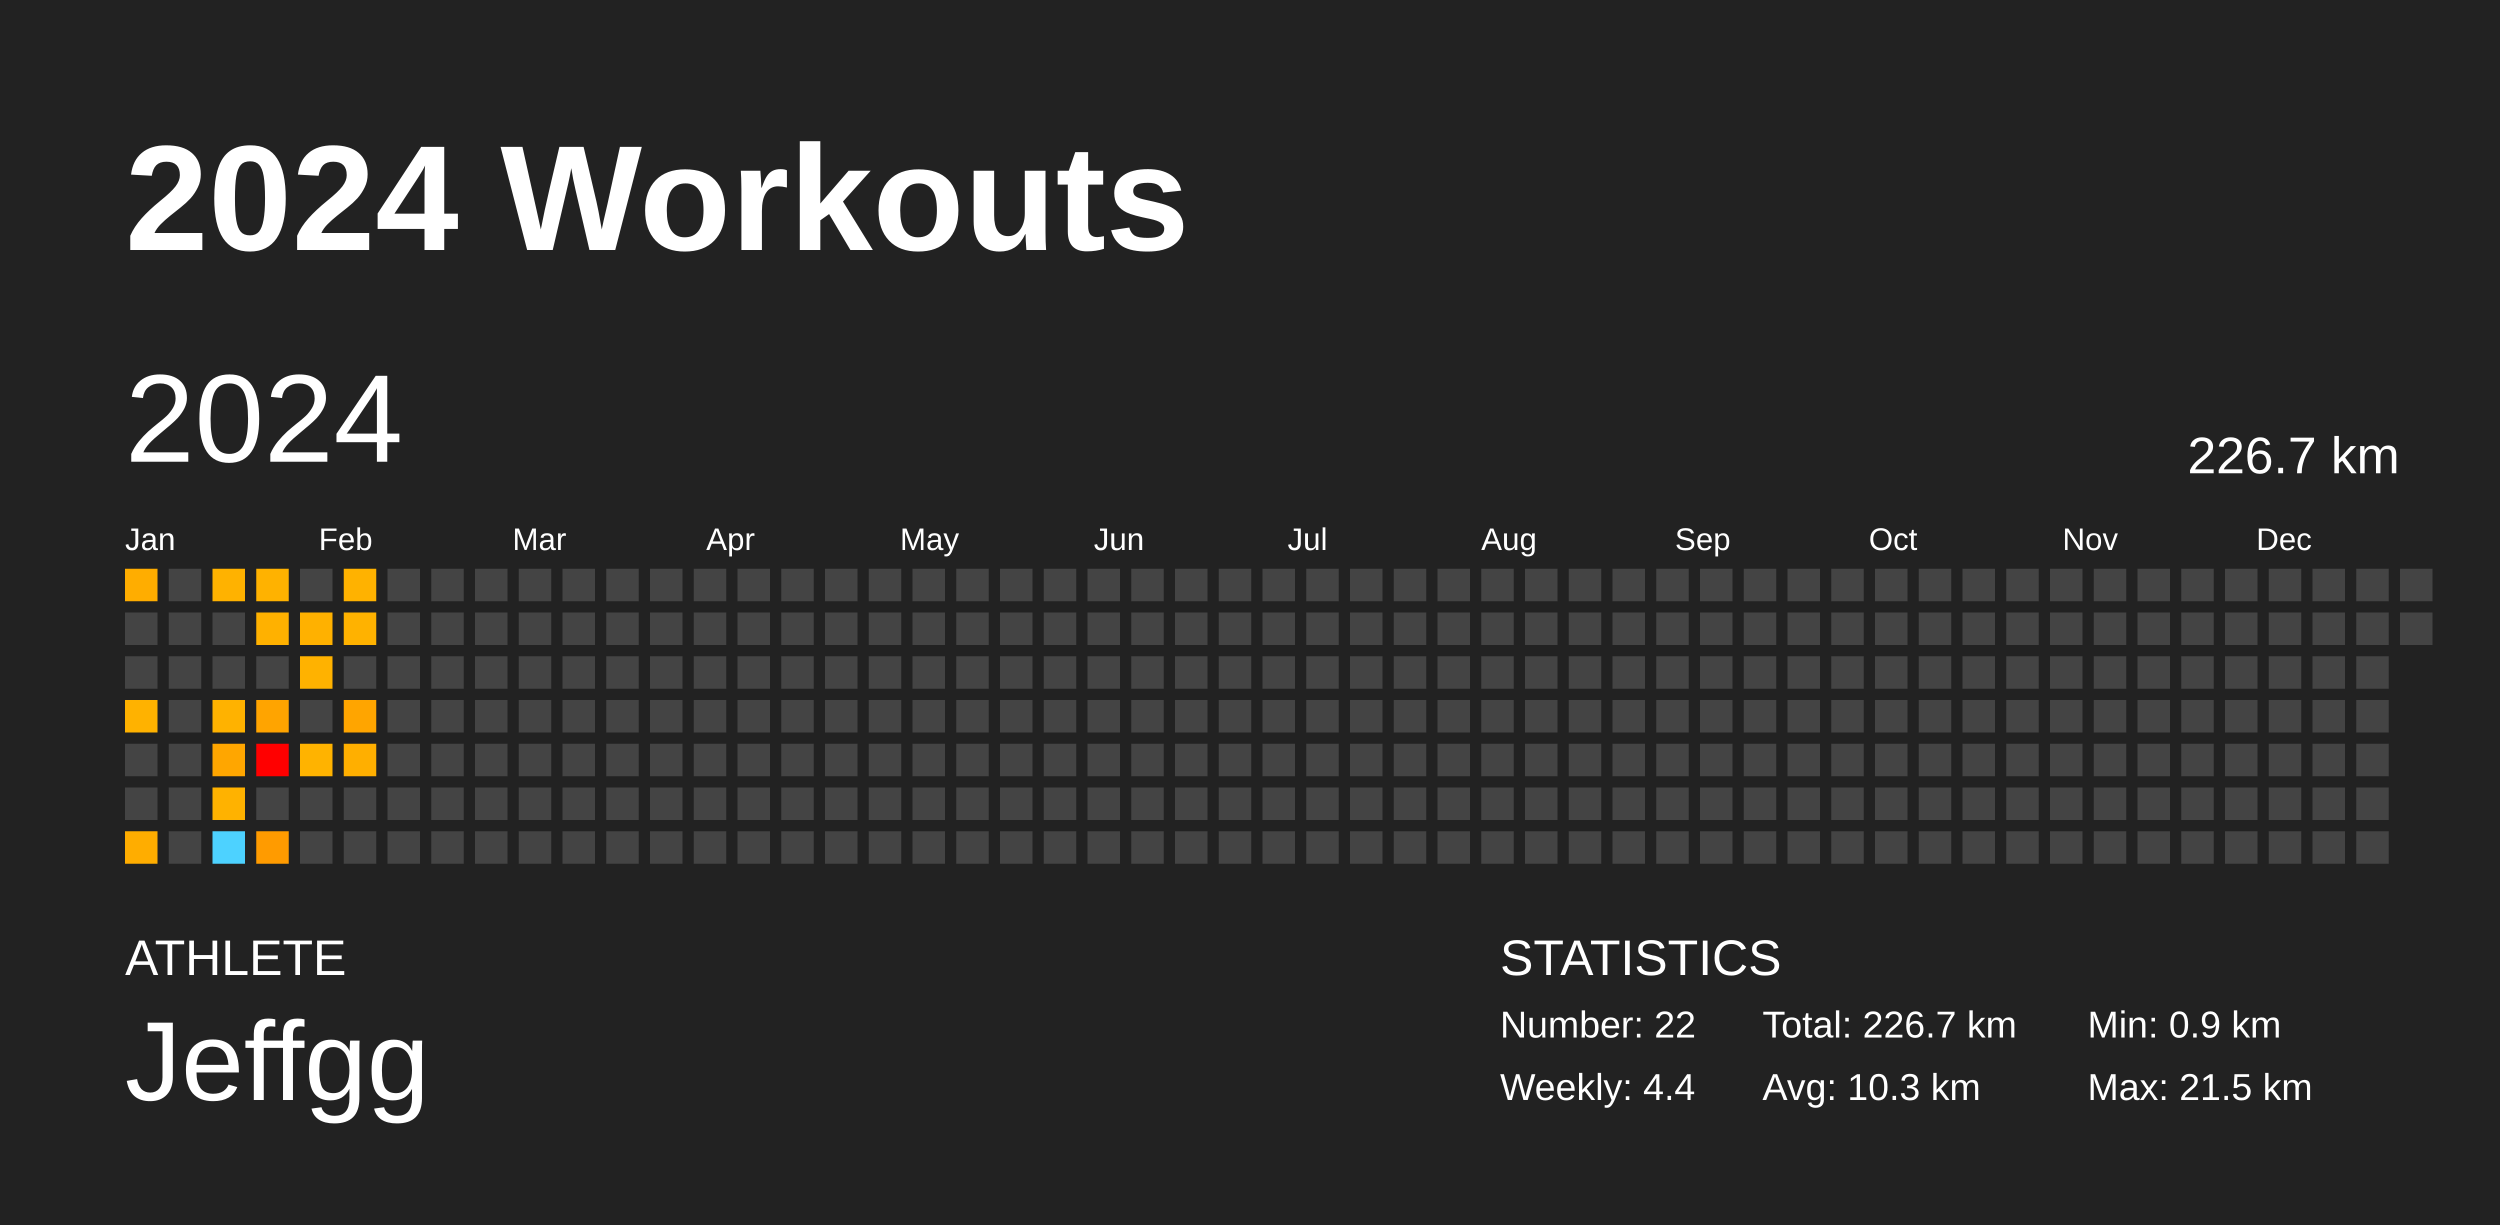
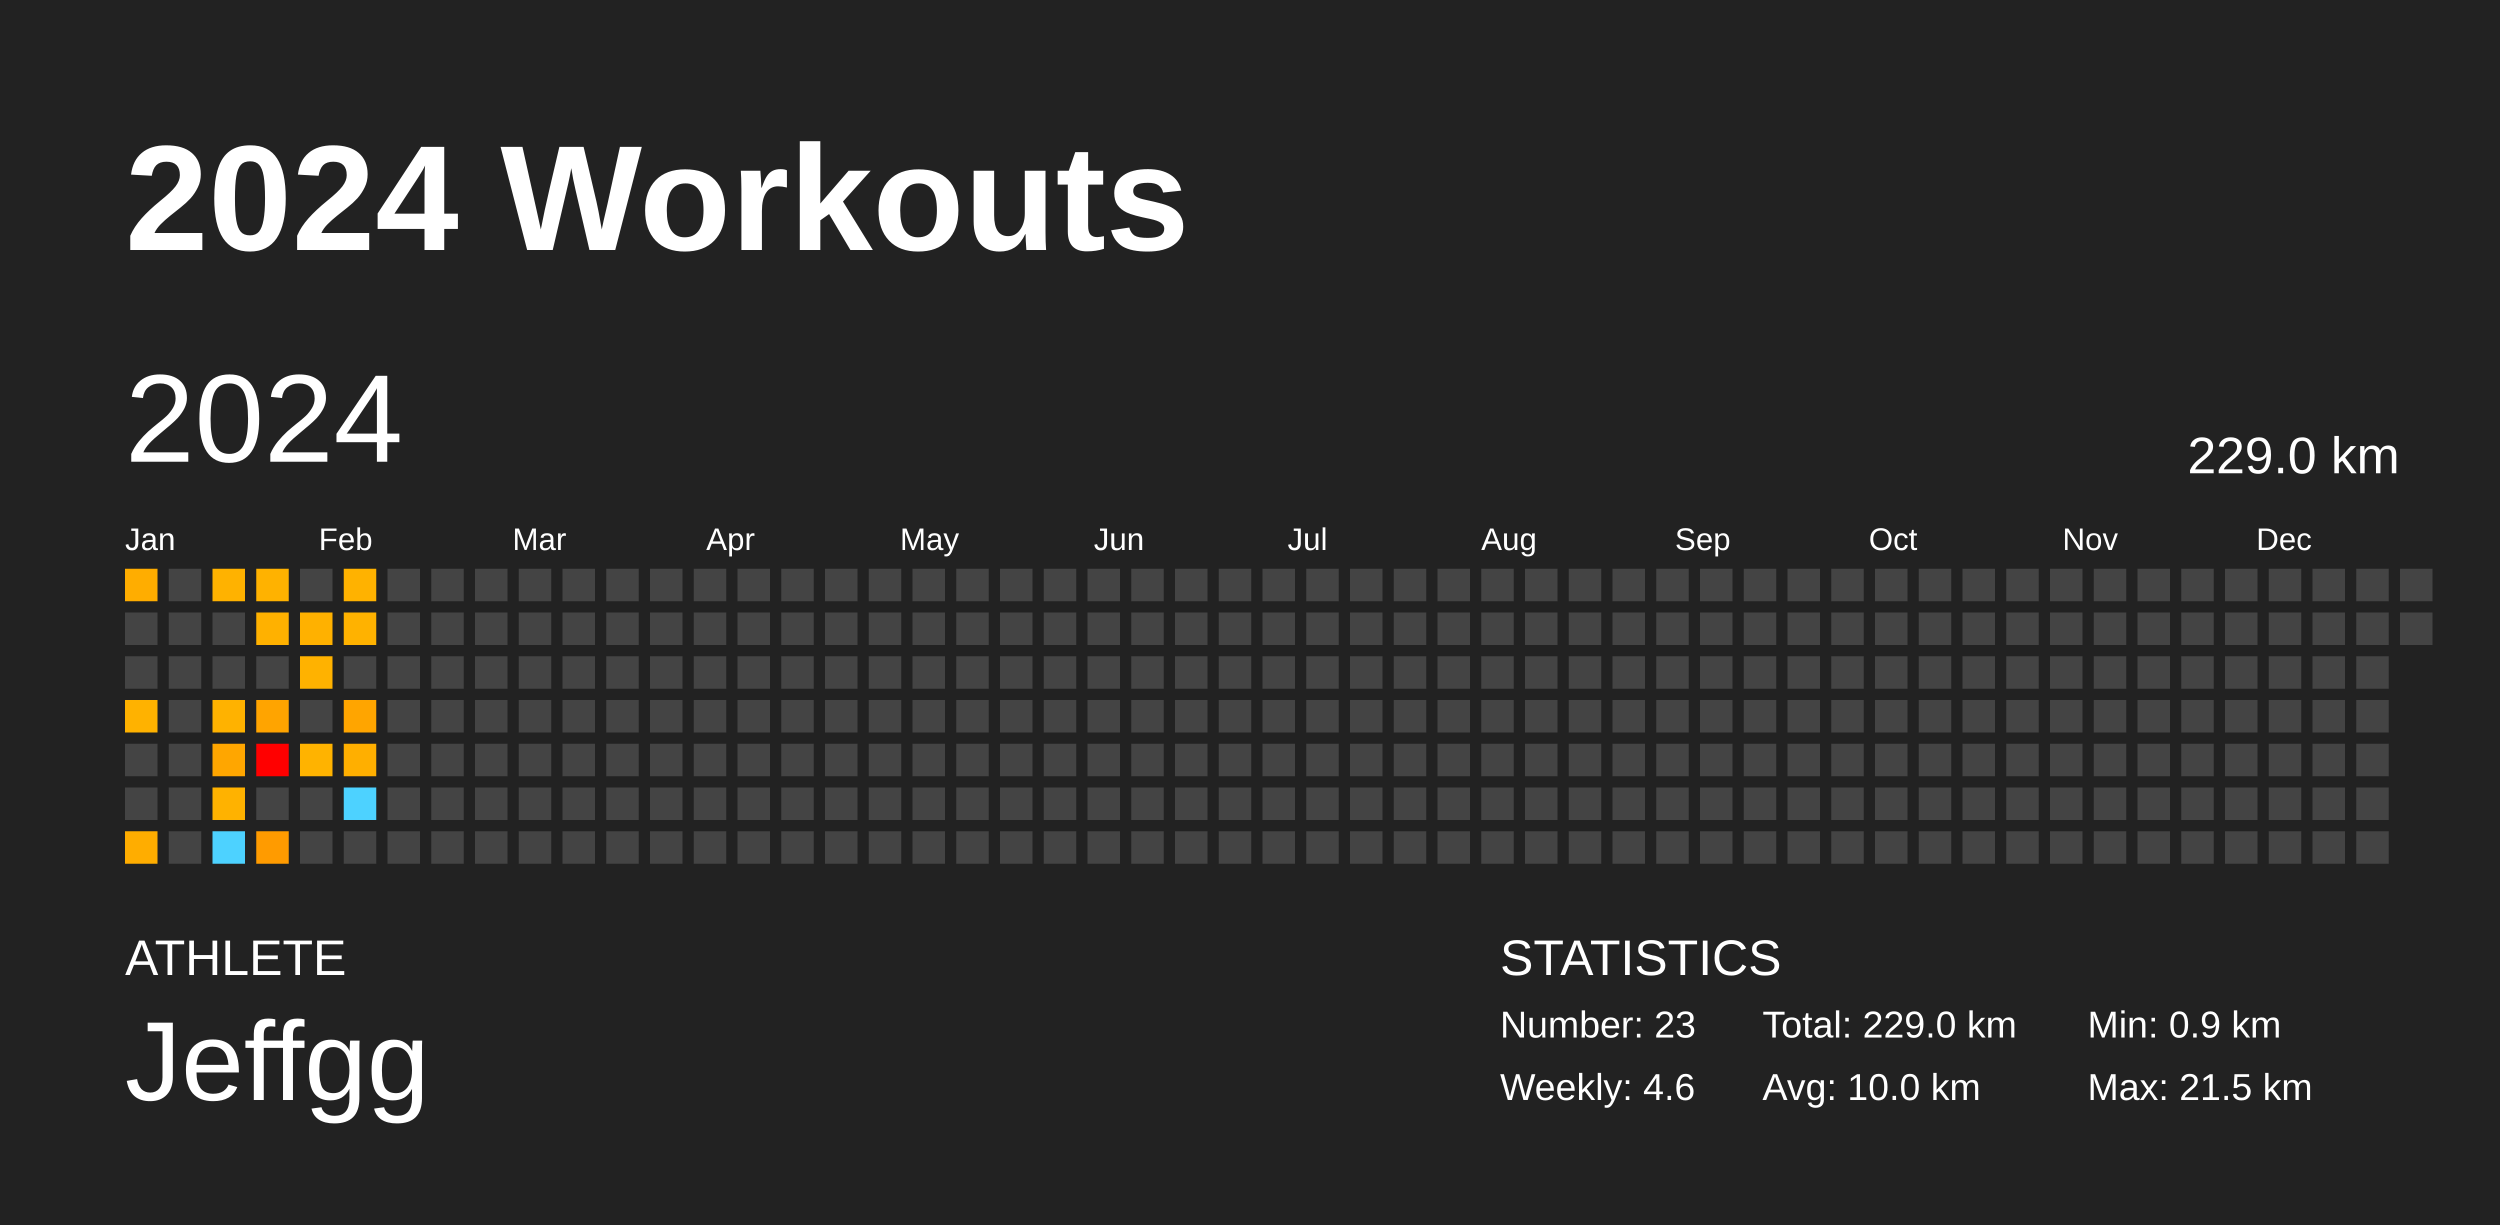
<svg xmlns="http://www.w3.org/2000/svg" baseProfile="full" height="98mm" version="1.1" viewBox="0,0,200,98" width="200mm">
  <defs />
  <rect fill="#222222" height="98" width="200" x="0" y="0" />
  <text fill="#FFFFFF" style="font-size:12px; font-family:Arial; font-weight:bold;" x="10" y="20">2024 Workouts</text>
  <text fill="#FFFFFF" style="font-size:4px; font-family:Arial" x="10" y="78">ATHLETE</text>
  <text fill="#FFFFFF" style="font-size:9px; font-family:Arial" x="10" y="88">Jeffgg</text>
  <text fill="#FFFFFF" style="font-size:4px; font-family:Arial" x="120" y="78">STATISTICS</text>
-   <text fill="#FFFFFF" style="font-size:3px; font-family:Arial" x="120" y="83">Number: 22</text>
-   <text fill="#FFFFFF" style="font-size:3px; font-family:Arial" x="120" y="88">Weekly: 4.4</text>
-   <text fill="#FFFFFF" style="font-size:3px; font-family:Arial" x="141" y="83">Total: 226.7 km</text>
-   <text fill="#FFFFFF" style="font-size:3px; font-family:Arial" x="141" y="88">Avg: 10.3 km</text>
+   <text fill="#FFFFFF" style="font-size:3px; font-family:Arial" x="120" y="83">Number: 23</text>
+   <text fill="#FFFFFF" style="font-size:3px; font-family:Arial" x="120" y="88">Weekly: 4.6</text>
+   <text fill="#FFFFFF" style="font-size:3px; font-family:Arial" x="141" y="83">Total: 229.0 km</text>
+   <text fill="#FFFFFF" style="font-size:3px; font-family:Arial" x="141" y="88">Avg: 10.0 km</text>
  <text fill="#FFFFFF" style="font-size:3px; font-family:Arial" x="167" y="83">Min: 0.9 km</text>
  <text fill="#FFFFFF" style="font-size:3px; font-family:Arial" x="167" y="88">Max: 21.5 km</text>
  <text dominant-baseline="hanging" fill="#FFFFFF" style="font-size:10.0px; font-family:Arial;" x="10" y="30">2024</text>
-   <text dominant-baseline="hanging" fill="#FFFFFF" style="font-size:4.125px; font-family:Arial;" x="175" y="35">226.7 km</text>
+   <text dominant-baseline="hanging" fill="#FFFFFF" style="font-size:4.125px; font-family:Arial;" x="175" y="35">229.0 km</text>
  <text fill="#FFFFFF" style="font-size:2.5px; font-family:Arial" x="10.0" y="44">Jan</text>
  <text fill="#FFFFFF" style="font-size:2.5px; font-family:Arial" x="25.5" y="44">Feb</text>
  <text fill="#FFFFFF" style="font-size:2.5px; font-family:Arial" x="41.0" y="44">Mar</text>
  <text fill="#FFFFFF" style="font-size:2.5px; font-family:Arial" x="56.5" y="44">Apr</text>
  <text fill="#FFFFFF" style="font-size:2.5px; font-family:Arial" x="72.0" y="44">May</text>
  <text fill="#FFFFFF" style="font-size:2.5px; font-family:Arial" x="87.5" y="44">Jun</text>
  <text fill="#FFFFFF" style="font-size:2.5px; font-family:Arial" x="103.0" y="44">Jul</text>
  <text fill="#FFFFFF" style="font-size:2.5px; font-family:Arial" x="118.5" y="44">Aug</text>
  <text fill="#FFFFFF" style="font-size:2.5px; font-family:Arial" x="134.0" y="44">Sep</text>
  <text fill="#FFFFFF" style="font-size:2.5px; font-family:Arial" x="149.5" y="44">Oct</text>
  <text fill="#FFFFFF" style="font-size:2.5px; font-family:Arial" x="165.0" y="44">Nov</text>
  <text fill="#FFFFFF" style="font-size:2.5px; font-family:Arial" x="180.5" y="44">Dec</text>
  <rect fill="#ffad00" height="2.6" width="2.6" x="10.0" y="45.5" />
  <rect fill="#444444" height="2.6" width="2.6" x="10.0" y="49.0" />
  <rect fill="#444444" height="2.6" width="2.6" x="10.0" y="52.5" />
  <rect fill="#ffb200" height="2.6" width="2.6" x="10.0" y="56.0" />
  <rect fill="#444444" height="2.6" width="2.6" x="10.0" y="59.5" />
  <rect fill="#444444" height="2.6" width="2.6" x="10.0" y="63.0" />
  <rect fill="#ffad00" height="2.6" width="2.6" x="10.0" y="66.5" />
  <rect fill="#444444" height="2.6" width="2.6" x="13.5" y="45.5" />
  <rect fill="#444444" height="2.6" width="2.6" x="13.5" y="49.0" />
  <rect fill="#444444" height="2.6" width="2.6" x="13.5" y="52.5" />
  <rect fill="#444444" height="2.6" width="2.6" x="13.5" y="56.0" />
  <rect fill="#444444" height="2.6" width="2.6" x="13.5" y="59.5" />
  <rect fill="#444444" height="2.6" width="2.6" x="13.5" y="63.0" />
  <rect fill="#444444" height="2.6" width="2.6" x="13.5" y="66.5" />
  <rect fill="#ffb200" height="2.6" width="2.6" x="17.0" y="45.5" />
  <rect fill="#444444" height="2.6" width="2.6" x="17.0" y="49.0" />
  <rect fill="#444444" height="2.6" width="2.6" x="17.0" y="52.5" />
  <rect fill="#ffb200" height="2.6" width="2.6" x="17.0" y="56.0" />
  <rect fill="#ffa600" height="2.6" width="2.6" x="17.0" y="59.5" />
  <rect fill="#ffb200" height="2.6" width="2.6" x="17.0" y="63.0" />
  <rect fill="#4dd2ff" height="2.6" width="2.6" x="17.0" y="66.5" />
  <rect fill="#ffb200" height="2.6" width="2.6" x="20.5" y="45.5" />
  <rect fill="#ffb100" height="2.6" width="2.6" x="20.5" y="49.0" />
  <rect fill="#444444" height="2.6" width="2.6" x="20.5" y="52.5" />
  <rect fill="#ffa400" height="2.6" width="2.6" x="20.5" y="56.0" />
  <rect fill="red" height="2.6" width="2.6" x="20.5" y="59.5" />
  <rect fill="#444444" height="2.6" width="2.6" x="20.5" y="63.0" />
  <rect fill="#ff9b00" height="2.6" width="2.6" x="20.5" y="66.5" />
  <rect fill="#444444" height="2.6" width="2.6" x="24.0" y="45.5" />
  <rect fill="#ffb100" height="2.6" width="2.6" x="24.0" y="49.0" />
  <rect fill="#ffb200" height="2.6" width="2.6" x="24.0" y="52.5" />
  <rect fill="#444444" height="2.6" width="2.6" x="24.0" y="56.0" />
  <rect fill="#ffb300" height="2.6" width="2.6" x="24.0" y="59.5" />
  <rect fill="#444444" height="2.6" width="2.6" x="24.0" y="63.0" />
  <rect fill="#444444" height="2.6" width="2.6" x="24.0" y="66.5" />
  <rect fill="#ffb200" height="2.6" width="2.6" x="27.5" y="45.5" />
  <rect fill="#ffb200" height="2.6" width="2.6" x="27.5" y="49.0" />
  <rect fill="#444444" height="2.6" width="2.6" x="27.5" y="52.5" />
  <rect fill="#ffa500" height="2.6" width="2.6" x="27.5" y="56.0" />
  <rect fill="#ffaf00" height="2.6" width="2.6" x="27.5" y="59.5" />
-   <rect fill="#444444" height="2.6" width="2.6" x="27.5" y="63.0" />
+   <rect fill="#4dd2ff" height="2.6" width="2.6" x="27.5" y="63.0" />
  <rect fill="#444444" height="2.6" width="2.6" x="27.5" y="66.5" />
  <rect fill="#444444" height="2.6" width="2.6" x="31.0" y="45.5" />
  <rect fill="#444444" height="2.6" width="2.6" x="31.0" y="49.0" />
  <rect fill="#444444" height="2.6" width="2.6" x="31.0" y="52.5" />
  <rect fill="#444444" height="2.6" width="2.6" x="31.0" y="56.0" />
  <rect fill="#444444" height="2.6" width="2.6" x="31.0" y="59.5" />
  <rect fill="#444444" height="2.6" width="2.6" x="31.0" y="63.0" />
  <rect fill="#444444" height="2.6" width="2.6" x="31.0" y="66.5" />
  <rect fill="#444444" height="2.6" width="2.6" x="34.5" y="45.5" />
  <rect fill="#444444" height="2.6" width="2.6" x="34.5" y="49.0" />
  <rect fill="#444444" height="2.6" width="2.6" x="34.5" y="52.5" />
  <rect fill="#444444" height="2.6" width="2.6" x="34.5" y="56.0" />
  <rect fill="#444444" height="2.6" width="2.6" x="34.5" y="59.5" />
  <rect fill="#444444" height="2.6" width="2.6" x="34.5" y="63.0" />
  <rect fill="#444444" height="2.6" width="2.6" x="34.5" y="66.5" />
  <rect fill="#444444" height="2.6" width="2.6" x="38.0" y="45.5" />
  <rect fill="#444444" height="2.6" width="2.6" x="38.0" y="49.0" />
  <rect fill="#444444" height="2.6" width="2.6" x="38.0" y="52.5" />
  <rect fill="#444444" height="2.6" width="2.6" x="38.0" y="56.0" />
  <rect fill="#444444" height="2.6" width="2.6" x="38.0" y="59.5" />
  <rect fill="#444444" height="2.6" width="2.6" x="38.0" y="63.0" />
  <rect fill="#444444" height="2.6" width="2.6" x="38.0" y="66.5" />
  <rect fill="#444444" height="2.6" width="2.6" x="41.5" y="45.5" />
  <rect fill="#444444" height="2.6" width="2.6" x="41.5" y="49.0" />
  <rect fill="#444444" height="2.6" width="2.6" x="41.5" y="52.5" />
  <rect fill="#444444" height="2.6" width="2.6" x="41.5" y="56.0" />
  <rect fill="#444444" height="2.6" width="2.6" x="41.5" y="59.5" />
  <rect fill="#444444" height="2.6" width="2.6" x="41.5" y="63.0" />
  <rect fill="#444444" height="2.6" width="2.6" x="41.5" y="66.5" />
  <rect fill="#444444" height="2.6" width="2.6" x="45.0" y="45.5" />
  <rect fill="#444444" height="2.6" width="2.6" x="45.0" y="49.0" />
  <rect fill="#444444" height="2.6" width="2.6" x="45.0" y="52.5" />
  <rect fill="#444444" height="2.6" width="2.6" x="45.0" y="56.0" />
  <rect fill="#444444" height="2.6" width="2.6" x="45.0" y="59.5" />
  <rect fill="#444444" height="2.6" width="2.6" x="45.0" y="63.0" />
  <rect fill="#444444" height="2.6" width="2.6" x="45.0" y="66.5" />
  <rect fill="#444444" height="2.6" width="2.6" x="48.5" y="45.5" />
  <rect fill="#444444" height="2.6" width="2.6" x="48.5" y="49.0" />
  <rect fill="#444444" height="2.6" width="2.6" x="48.5" y="52.5" />
  <rect fill="#444444" height="2.6" width="2.6" x="48.5" y="56.0" />
  <rect fill="#444444" height="2.6" width="2.6" x="48.5" y="59.5" />
  <rect fill="#444444" height="2.6" width="2.6" x="48.5" y="63.0" />
  <rect fill="#444444" height="2.6" width="2.6" x="48.5" y="66.5" />
  <rect fill="#444444" height="2.6" width="2.6" x="52.0" y="45.5" />
  <rect fill="#444444" height="2.6" width="2.6" x="52.0" y="49.0" />
  <rect fill="#444444" height="2.6" width="2.6" x="52.0" y="52.5" />
  <rect fill="#444444" height="2.6" width="2.6" x="52.0" y="56.0" />
  <rect fill="#444444" height="2.6" width="2.6" x="52.0" y="59.5" />
  <rect fill="#444444" height="2.6" width="2.6" x="52.0" y="63.0" />
  <rect fill="#444444" height="2.6" width="2.6" x="52.0" y="66.5" />
  <rect fill="#444444" height="2.6" width="2.6" x="55.5" y="45.5" />
  <rect fill="#444444" height="2.6" width="2.6" x="55.5" y="49.0" />
  <rect fill="#444444" height="2.6" width="2.6" x="55.5" y="52.5" />
  <rect fill="#444444" height="2.6" width="2.6" x="55.5" y="56.0" />
  <rect fill="#444444" height="2.6" width="2.6" x="55.5" y="59.5" />
  <rect fill="#444444" height="2.6" width="2.6" x="55.5" y="63.0" />
  <rect fill="#444444" height="2.6" width="2.6" x="55.5" y="66.5" />
  <rect fill="#444444" height="2.6" width="2.6" x="59.0" y="45.5" />
  <rect fill="#444444" height="2.6" width="2.6" x="59.0" y="49.0" />
  <rect fill="#444444" height="2.6" width="2.6" x="59.0" y="52.5" />
  <rect fill="#444444" height="2.6" width="2.6" x="59.0" y="56.0" />
  <rect fill="#444444" height="2.6" width="2.6" x="59.0" y="59.5" />
  <rect fill="#444444" height="2.6" width="2.6" x="59.0" y="63.0" />
  <rect fill="#444444" height="2.6" width="2.6" x="59.0" y="66.5" />
  <rect fill="#444444" height="2.6" width="2.6" x="62.5" y="45.5" />
  <rect fill="#444444" height="2.6" width="2.6" x="62.5" y="49.0" />
  <rect fill="#444444" height="2.6" width="2.6" x="62.5" y="52.5" />
  <rect fill="#444444" height="2.6" width="2.6" x="62.5" y="56.0" />
  <rect fill="#444444" height="2.6" width="2.6" x="62.5" y="59.5" />
  <rect fill="#444444" height="2.6" width="2.6" x="62.5" y="63.0" />
  <rect fill="#444444" height="2.6" width="2.6" x="62.5" y="66.5" />
  <rect fill="#444444" height="2.6" width="2.6" x="66.0" y="45.5" />
  <rect fill="#444444" height="2.6" width="2.6" x="66.0" y="49.0" />
  <rect fill="#444444" height="2.6" width="2.6" x="66.0" y="52.5" />
  <rect fill="#444444" height="2.6" width="2.6" x="66.0" y="56.0" />
  <rect fill="#444444" height="2.6" width="2.6" x="66.0" y="59.5" />
  <rect fill="#444444" height="2.6" width="2.6" x="66.0" y="63.0" />
  <rect fill="#444444" height="2.6" width="2.6" x="66.0" y="66.5" />
  <rect fill="#444444" height="2.6" width="2.6" x="69.5" y="45.5" />
  <rect fill="#444444" height="2.6" width="2.6" x="69.5" y="49.0" />
  <rect fill="#444444" height="2.6" width="2.6" x="69.5" y="52.5" />
  <rect fill="#444444" height="2.6" width="2.6" x="69.5" y="56.0" />
  <rect fill="#444444" height="2.6" width="2.6" x="69.5" y="59.5" />
  <rect fill="#444444" height="2.6" width="2.6" x="69.5" y="63.0" />
  <rect fill="#444444" height="2.6" width="2.6" x="69.5" y="66.5" />
  <rect fill="#444444" height="2.6" width="2.6" x="73.0" y="45.5" />
  <rect fill="#444444" height="2.6" width="2.6" x="73.0" y="49.0" />
  <rect fill="#444444" height="2.6" width="2.6" x="73.0" y="52.5" />
  <rect fill="#444444" height="2.6" width="2.6" x="73.0" y="56.0" />
  <rect fill="#444444" height="2.6" width="2.6" x="73.0" y="59.5" />
  <rect fill="#444444" height="2.6" width="2.6" x="73.0" y="63.0" />
  <rect fill="#444444" height="2.6" width="2.6" x="73.0" y="66.5" />
  <rect fill="#444444" height="2.6" width="2.6" x="76.5" y="45.5" />
  <rect fill="#444444" height="2.6" width="2.6" x="76.5" y="49.0" />
  <rect fill="#444444" height="2.6" width="2.6" x="76.5" y="52.5" />
  <rect fill="#444444" height="2.6" width="2.6" x="76.5" y="56.0" />
  <rect fill="#444444" height="2.6" width="2.6" x="76.5" y="59.5" />
  <rect fill="#444444" height="2.6" width="2.6" x="76.5" y="63.0" />
  <rect fill="#444444" height="2.6" width="2.6" x="76.5" y="66.5" />
  <rect fill="#444444" height="2.6" width="2.6" x="80.0" y="45.5" />
  <rect fill="#444444" height="2.6" width="2.6" x="80.0" y="49.0" />
  <rect fill="#444444" height="2.6" width="2.6" x="80.0" y="52.5" />
  <rect fill="#444444" height="2.6" width="2.6" x="80.0" y="56.0" />
  <rect fill="#444444" height="2.6" width="2.6" x="80.0" y="59.5" />
  <rect fill="#444444" height="2.6" width="2.6" x="80.0" y="63.0" />
  <rect fill="#444444" height="2.6" width="2.6" x="80.0" y="66.5" />
  <rect fill="#444444" height="2.6" width="2.6" x="83.5" y="45.5" />
  <rect fill="#444444" height="2.6" width="2.6" x="83.5" y="49.0" />
  <rect fill="#444444" height="2.6" width="2.6" x="83.5" y="52.5" />
  <rect fill="#444444" height="2.6" width="2.6" x="83.5" y="56.0" />
  <rect fill="#444444" height="2.6" width="2.6" x="83.5" y="59.5" />
  <rect fill="#444444" height="2.6" width="2.6" x="83.5" y="63.0" />
  <rect fill="#444444" height="2.6" width="2.6" x="83.5" y="66.5" />
  <rect fill="#444444" height="2.6" width="2.6" x="87.0" y="45.5" />
  <rect fill="#444444" height="2.6" width="2.6" x="87.0" y="49.0" />
  <rect fill="#444444" height="2.6" width="2.6" x="87.0" y="52.5" />
  <rect fill="#444444" height="2.6" width="2.6" x="87.0" y="56.0" />
  <rect fill="#444444" height="2.6" width="2.6" x="87.0" y="59.5" />
  <rect fill="#444444" height="2.6" width="2.6" x="87.0" y="63.0" />
  <rect fill="#444444" height="2.6" width="2.6" x="87.0" y="66.5" />
  <rect fill="#444444" height="2.6" width="2.6" x="90.5" y="45.5" />
  <rect fill="#444444" height="2.6" width="2.6" x="90.5" y="49.0" />
  <rect fill="#444444" height="2.6" width="2.6" x="90.5" y="52.5" />
  <rect fill="#444444" height="2.6" width="2.6" x="90.5" y="56.0" />
  <rect fill="#444444" height="2.6" width="2.6" x="90.5" y="59.5" />
  <rect fill="#444444" height="2.6" width="2.6" x="90.5" y="63.0" />
  <rect fill="#444444" height="2.6" width="2.6" x="90.5" y="66.5" />
  <rect fill="#444444" height="2.6" width="2.6" x="94.0" y="45.5" />
  <rect fill="#444444" height="2.6" width="2.6" x="94.0" y="49.0" />
  <rect fill="#444444" height="2.6" width="2.6" x="94.0" y="52.5" />
  <rect fill="#444444" height="2.6" width="2.6" x="94.0" y="56.0" />
  <rect fill="#444444" height="2.6" width="2.6" x="94.0" y="59.5" />
  <rect fill="#444444" height="2.6" width="2.6" x="94.0" y="63.0" />
  <rect fill="#444444" height="2.6" width="2.6" x="94.0" y="66.5" />
  <rect fill="#444444" height="2.6" width="2.6" x="97.5" y="45.5" />
  <rect fill="#444444" height="2.6" width="2.6" x="97.5" y="49.0" />
  <rect fill="#444444" height="2.6" width="2.6" x="97.5" y="52.5" />
  <rect fill="#444444" height="2.6" width="2.6" x="97.5" y="56.0" />
  <rect fill="#444444" height="2.6" width="2.6" x="97.5" y="59.5" />
  <rect fill="#444444" height="2.6" width="2.6" x="97.5" y="63.0" />
  <rect fill="#444444" height="2.6" width="2.6" x="97.5" y="66.5" />
  <rect fill="#444444" height="2.6" width="2.6" x="101.0" y="45.5" />
  <rect fill="#444444" height="2.6" width="2.6" x="101.0" y="49.0" />
  <rect fill="#444444" height="2.6" width="2.6" x="101.0" y="52.5" />
  <rect fill="#444444" height="2.6" width="2.6" x="101.0" y="56.0" />
  <rect fill="#444444" height="2.6" width="2.6" x="101.0" y="59.5" />
  <rect fill="#444444" height="2.6" width="2.6" x="101.0" y="63.0" />
  <rect fill="#444444" height="2.6" width="2.6" x="101.0" y="66.5" />
  <rect fill="#444444" height="2.6" width="2.6" x="104.5" y="45.5" />
  <rect fill="#444444" height="2.6" width="2.6" x="104.5" y="49.0" />
  <rect fill="#444444" height="2.6" width="2.6" x="104.5" y="52.5" />
  <rect fill="#444444" height="2.6" width="2.6" x="104.5" y="56.0" />
  <rect fill="#444444" height="2.6" width="2.6" x="104.5" y="59.5" />
  <rect fill="#444444" height="2.6" width="2.6" x="104.5" y="63.0" />
  <rect fill="#444444" height="2.6" width="2.6" x="104.5" y="66.5" />
  <rect fill="#444444" height="2.6" width="2.6" x="108.0" y="45.5" />
  <rect fill="#444444" height="2.6" width="2.6" x="108.0" y="49.0" />
  <rect fill="#444444" height="2.6" width="2.6" x="108.0" y="52.5" />
  <rect fill="#444444" height="2.6" width="2.6" x="108.0" y="56.0" />
  <rect fill="#444444" height="2.6" width="2.6" x="108.0" y="59.5" />
  <rect fill="#444444" height="2.6" width="2.6" x="108.0" y="63.0" />
  <rect fill="#444444" height="2.6" width="2.6" x="108.0" y="66.5" />
  <rect fill="#444444" height="2.6" width="2.6" x="111.5" y="45.5" />
  <rect fill="#444444" height="2.6" width="2.6" x="111.5" y="49.0" />
  <rect fill="#444444" height="2.6" width="2.6" x="111.5" y="52.5" />
  <rect fill="#444444" height="2.6" width="2.6" x="111.5" y="56.0" />
  <rect fill="#444444" height="2.6" width="2.6" x="111.5" y="59.5" />
  <rect fill="#444444" height="2.6" width="2.6" x="111.5" y="63.0" />
  <rect fill="#444444" height="2.6" width="2.6" x="111.5" y="66.5" />
  <rect fill="#444444" height="2.6" width="2.6" x="115.0" y="45.5" />
  <rect fill="#444444" height="2.6" width="2.6" x="115.0" y="49.0" />
  <rect fill="#444444" height="2.6" width="2.6" x="115.0" y="52.5" />
  <rect fill="#444444" height="2.6" width="2.6" x="115.0" y="56.0" />
  <rect fill="#444444" height="2.6" width="2.6" x="115.0" y="59.5" />
  <rect fill="#444444" height="2.6" width="2.6" x="115.0" y="63.0" />
  <rect fill="#444444" height="2.6" width="2.6" x="115.0" y="66.5" />
  <rect fill="#444444" height="2.6" width="2.6" x="118.5" y="45.5" />
  <rect fill="#444444" height="2.6" width="2.6" x="118.5" y="49.0" />
  <rect fill="#444444" height="2.6" width="2.6" x="118.5" y="52.5" />
  <rect fill="#444444" height="2.6" width="2.6" x="118.5" y="56.0" />
  <rect fill="#444444" height="2.6" width="2.6" x="118.5" y="59.5" />
  <rect fill="#444444" height="2.6" width="2.6" x="118.5" y="63.0" />
  <rect fill="#444444" height="2.6" width="2.6" x="118.5" y="66.5" />
  <rect fill="#444444" height="2.6" width="2.6" x="122.0" y="45.5" />
  <rect fill="#444444" height="2.6" width="2.6" x="122.0" y="49.0" />
  <rect fill="#444444" height="2.6" width="2.6" x="122.0" y="52.5" />
  <rect fill="#444444" height="2.6" width="2.6" x="122.0" y="56.0" />
  <rect fill="#444444" height="2.6" width="2.6" x="122.0" y="59.5" />
  <rect fill="#444444" height="2.6" width="2.6" x="122.0" y="63.0" />
  <rect fill="#444444" height="2.6" width="2.6" x="122.0" y="66.5" />
  <rect fill="#444444" height="2.6" width="2.6" x="125.5" y="45.5" />
  <rect fill="#444444" height="2.6" width="2.6" x="125.5" y="49.0" />
  <rect fill="#444444" height="2.6" width="2.6" x="125.5" y="52.5" />
  <rect fill="#444444" height="2.6" width="2.6" x="125.5" y="56.0" />
  <rect fill="#444444" height="2.6" width="2.6" x="125.5" y="59.5" />
  <rect fill="#444444" height="2.6" width="2.6" x="125.5" y="63.0" />
  <rect fill="#444444" height="2.6" width="2.6" x="125.5" y="66.5" />
  <rect fill="#444444" height="2.6" width="2.6" x="129.0" y="45.5" />
  <rect fill="#444444" height="2.6" width="2.6" x="129.0" y="49.0" />
  <rect fill="#444444" height="2.6" width="2.6" x="129.0" y="52.5" />
  <rect fill="#444444" height="2.6" width="2.6" x="129.0" y="56.0" />
  <rect fill="#444444" height="2.6" width="2.6" x="129.0" y="59.5" />
  <rect fill="#444444" height="2.6" width="2.6" x="129.0" y="63.0" />
  <rect fill="#444444" height="2.6" width="2.6" x="129.0" y="66.5" />
  <rect fill="#444444" height="2.6" width="2.6" x="132.5" y="45.5" />
  <rect fill="#444444" height="2.6" width="2.6" x="132.5" y="49.0" />
  <rect fill="#444444" height="2.6" width="2.6" x="132.5" y="52.5" />
  <rect fill="#444444" height="2.6" width="2.6" x="132.5" y="56.0" />
  <rect fill="#444444" height="2.6" width="2.6" x="132.5" y="59.5" />
  <rect fill="#444444" height="2.6" width="2.6" x="132.5" y="63.0" />
  <rect fill="#444444" height="2.6" width="2.6" x="132.5" y="66.5" />
  <rect fill="#444444" height="2.6" width="2.6" x="136.0" y="45.5" />
  <rect fill="#444444" height="2.6" width="2.6" x="136.0" y="49.0" />
  <rect fill="#444444" height="2.6" width="2.6" x="136.0" y="52.5" />
  <rect fill="#444444" height="2.6" width="2.6" x="136.0" y="56.0" />
  <rect fill="#444444" height="2.6" width="2.6" x="136.0" y="59.5" />
  <rect fill="#444444" height="2.6" width="2.6" x="136.0" y="63.0" />
  <rect fill="#444444" height="2.6" width="2.6" x="136.0" y="66.5" />
  <rect fill="#444444" height="2.6" width="2.6" x="139.5" y="45.5" />
  <rect fill="#444444" height="2.6" width="2.6" x="139.5" y="49.0" />
  <rect fill="#444444" height="2.6" width="2.6" x="139.5" y="52.5" />
  <rect fill="#444444" height="2.6" width="2.6" x="139.5" y="56.0" />
  <rect fill="#444444" height="2.6" width="2.6" x="139.5" y="59.5" />
  <rect fill="#444444" height="2.6" width="2.6" x="139.5" y="63.0" />
  <rect fill="#444444" height="2.6" width="2.6" x="139.5" y="66.5" />
  <rect fill="#444444" height="2.6" width="2.6" x="143.0" y="45.5" />
  <rect fill="#444444" height="2.6" width="2.6" x="143.0" y="49.0" />
  <rect fill="#444444" height="2.6" width="2.6" x="143.0" y="52.5" />
  <rect fill="#444444" height="2.6" width="2.6" x="143.0" y="56.0" />
  <rect fill="#444444" height="2.6" width="2.6" x="143.0" y="59.5" />
  <rect fill="#444444" height="2.6" width="2.6" x="143.0" y="63.0" />
  <rect fill="#444444" height="2.6" width="2.6" x="143.0" y="66.5" />
  <rect fill="#444444" height="2.6" width="2.6" x="146.5" y="45.5" />
  <rect fill="#444444" height="2.6" width="2.6" x="146.5" y="49.0" />
  <rect fill="#444444" height="2.6" width="2.6" x="146.5" y="52.5" />
  <rect fill="#444444" height="2.6" width="2.6" x="146.5" y="56.0" />
  <rect fill="#444444" height="2.6" width="2.6" x="146.5" y="59.5" />
  <rect fill="#444444" height="2.6" width="2.6" x="146.5" y="63.0" />
  <rect fill="#444444" height="2.6" width="2.6" x="146.5" y="66.5" />
  <rect fill="#444444" height="2.6" width="2.6" x="150.0" y="45.5" />
  <rect fill="#444444" height="2.6" width="2.6" x="150.0" y="49.0" />
  <rect fill="#444444" height="2.6" width="2.6" x="150.0" y="52.5" />
  <rect fill="#444444" height="2.6" width="2.6" x="150.0" y="56.0" />
  <rect fill="#444444" height="2.6" width="2.6" x="150.0" y="59.5" />
  <rect fill="#444444" height="2.6" width="2.6" x="150.0" y="63.0" />
  <rect fill="#444444" height="2.6" width="2.6" x="150.0" y="66.5" />
  <rect fill="#444444" height="2.6" width="2.6" x="153.5" y="45.5" />
  <rect fill="#444444" height="2.6" width="2.6" x="153.5" y="49.0" />
  <rect fill="#444444" height="2.6" width="2.6" x="153.5" y="52.5" />
  <rect fill="#444444" height="2.6" width="2.6" x="153.5" y="56.0" />
  <rect fill="#444444" height="2.6" width="2.6" x="153.5" y="59.5" />
  <rect fill="#444444" height="2.6" width="2.6" x="153.5" y="63.0" />
  <rect fill="#444444" height="2.6" width="2.6" x="153.5" y="66.5" />
  <rect fill="#444444" height="2.6" width="2.6" x="157.0" y="45.5" />
  <rect fill="#444444" height="2.6" width="2.6" x="157.0" y="49.0" />
  <rect fill="#444444" height="2.6" width="2.6" x="157.0" y="52.5" />
  <rect fill="#444444" height="2.6" width="2.6" x="157.0" y="56.0" />
  <rect fill="#444444" height="2.6" width="2.6" x="157.0" y="59.5" />
  <rect fill="#444444" height="2.6" width="2.6" x="157.0" y="63.0" />
  <rect fill="#444444" height="2.6" width="2.6" x="157.0" y="66.5" />
  <rect fill="#444444" height="2.6" width="2.6" x="160.5" y="45.5" />
  <rect fill="#444444" height="2.6" width="2.6" x="160.5" y="49.0" />
  <rect fill="#444444" height="2.6" width="2.6" x="160.5" y="52.5" />
  <rect fill="#444444" height="2.6" width="2.6" x="160.5" y="56.0" />
  <rect fill="#444444" height="2.6" width="2.6" x="160.5" y="59.5" />
  <rect fill="#444444" height="2.6" width="2.6" x="160.5" y="63.0" />
  <rect fill="#444444" height="2.6" width="2.6" x="160.5" y="66.5" />
  <rect fill="#444444" height="2.6" width="2.6" x="164.0" y="45.5" />
  <rect fill="#444444" height="2.6" width="2.6" x="164.0" y="49.0" />
  <rect fill="#444444" height="2.6" width="2.6" x="164.0" y="52.5" />
  <rect fill="#444444" height="2.6" width="2.6" x="164.0" y="56.0" />
  <rect fill="#444444" height="2.6" width="2.6" x="164.0" y="59.5" />
  <rect fill="#444444" height="2.6" width="2.6" x="164.0" y="63.0" />
  <rect fill="#444444" height="2.6" width="2.6" x="164.0" y="66.5" />
  <rect fill="#444444" height="2.6" width="2.6" x="167.5" y="45.5" />
  <rect fill="#444444" height="2.6" width="2.6" x="167.5" y="49.0" />
  <rect fill="#444444" height="2.6" width="2.6" x="167.5" y="52.5" />
  <rect fill="#444444" height="2.6" width="2.6" x="167.5" y="56.0" />
  <rect fill="#444444" height="2.6" width="2.6" x="167.5" y="59.5" />
  <rect fill="#444444" height="2.6" width="2.6" x="167.5" y="63.0" />
  <rect fill="#444444" height="2.6" width="2.6" x="167.5" y="66.5" />
  <rect fill="#444444" height="2.6" width="2.6" x="171.0" y="45.5" />
  <rect fill="#444444" height="2.6" width="2.6" x="171.0" y="49.0" />
  <rect fill="#444444" height="2.6" width="2.6" x="171.0" y="52.5" />
  <rect fill="#444444" height="2.6" width="2.6" x="171.0" y="56.0" />
  <rect fill="#444444" height="2.6" width="2.6" x="171.0" y="59.5" />
  <rect fill="#444444" height="2.6" width="2.6" x="171.0" y="63.0" />
  <rect fill="#444444" height="2.6" width="2.6" x="171.0" y="66.5" />
  <rect fill="#444444" height="2.6" width="2.6" x="174.5" y="45.5" />
  <rect fill="#444444" height="2.6" width="2.6" x="174.5" y="49.0" />
  <rect fill="#444444" height="2.6" width="2.6" x="174.5" y="52.5" />
  <rect fill="#444444" height="2.6" width="2.6" x="174.5" y="56.0" />
  <rect fill="#444444" height="2.6" width="2.6" x="174.5" y="59.5" />
  <rect fill="#444444" height="2.6" width="2.6" x="174.5" y="63.0" />
  <rect fill="#444444" height="2.6" width="2.6" x="174.5" y="66.5" />
  <rect fill="#444444" height="2.6" width="2.6" x="178.0" y="45.5" />
  <rect fill="#444444" height="2.6" width="2.6" x="178.0" y="49.0" />
  <rect fill="#444444" height="2.6" width="2.6" x="178.0" y="52.5" />
  <rect fill="#444444" height="2.6" width="2.6" x="178.0" y="56.0" />
  <rect fill="#444444" height="2.6" width="2.6" x="178.0" y="59.5" />
  <rect fill="#444444" height="2.6" width="2.6" x="178.0" y="63.0" />
  <rect fill="#444444" height="2.6" width="2.6" x="178.0" y="66.5" />
  <rect fill="#444444" height="2.6" width="2.6" x="181.5" y="45.5" />
  <rect fill="#444444" height="2.6" width="2.6" x="181.5" y="49.0" />
  <rect fill="#444444" height="2.6" width="2.6" x="181.5" y="52.5" />
  <rect fill="#444444" height="2.6" width="2.6" x="181.5" y="56.0" />
  <rect fill="#444444" height="2.6" width="2.6" x="181.5" y="59.5" />
  <rect fill="#444444" height="2.6" width="2.6" x="181.5" y="63.0" />
  <rect fill="#444444" height="2.6" width="2.6" x="181.5" y="66.5" />
  <rect fill="#444444" height="2.6" width="2.6" x="185.0" y="45.5" />
  <rect fill="#444444" height="2.6" width="2.6" x="185.0" y="49.0" />
  <rect fill="#444444" height="2.6" width="2.6" x="185.0" y="52.5" />
  <rect fill="#444444" height="2.6" width="2.6" x="185.0" y="56.0" />
  <rect fill="#444444" height="2.6" width="2.6" x="185.0" y="59.5" />
  <rect fill="#444444" height="2.6" width="2.6" x="185.0" y="63.0" />
  <rect fill="#444444" height="2.6" width="2.6" x="185.0" y="66.5" />
  <rect fill="#444444" height="2.6" width="2.6" x="188.5" y="45.5" />
  <rect fill="#444444" height="2.6" width="2.6" x="188.5" y="49.0" />
  <rect fill="#444444" height="2.6" width="2.6" x="188.5" y="52.5" />
  <rect fill="#444444" height="2.6" width="2.6" x="188.5" y="56.0" />
  <rect fill="#444444" height="2.6" width="2.6" x="188.5" y="59.5" />
  <rect fill="#444444" height="2.6" width="2.6" x="188.5" y="63.0" />
  <rect fill="#444444" height="2.6" width="2.6" x="188.5" y="66.5" />
  <rect fill="#444444" height="2.6" width="2.6" x="192.0" y="45.5" />
  <rect fill="#444444" height="2.6" width="2.6" x="192.0" y="49.0" />
</svg>
